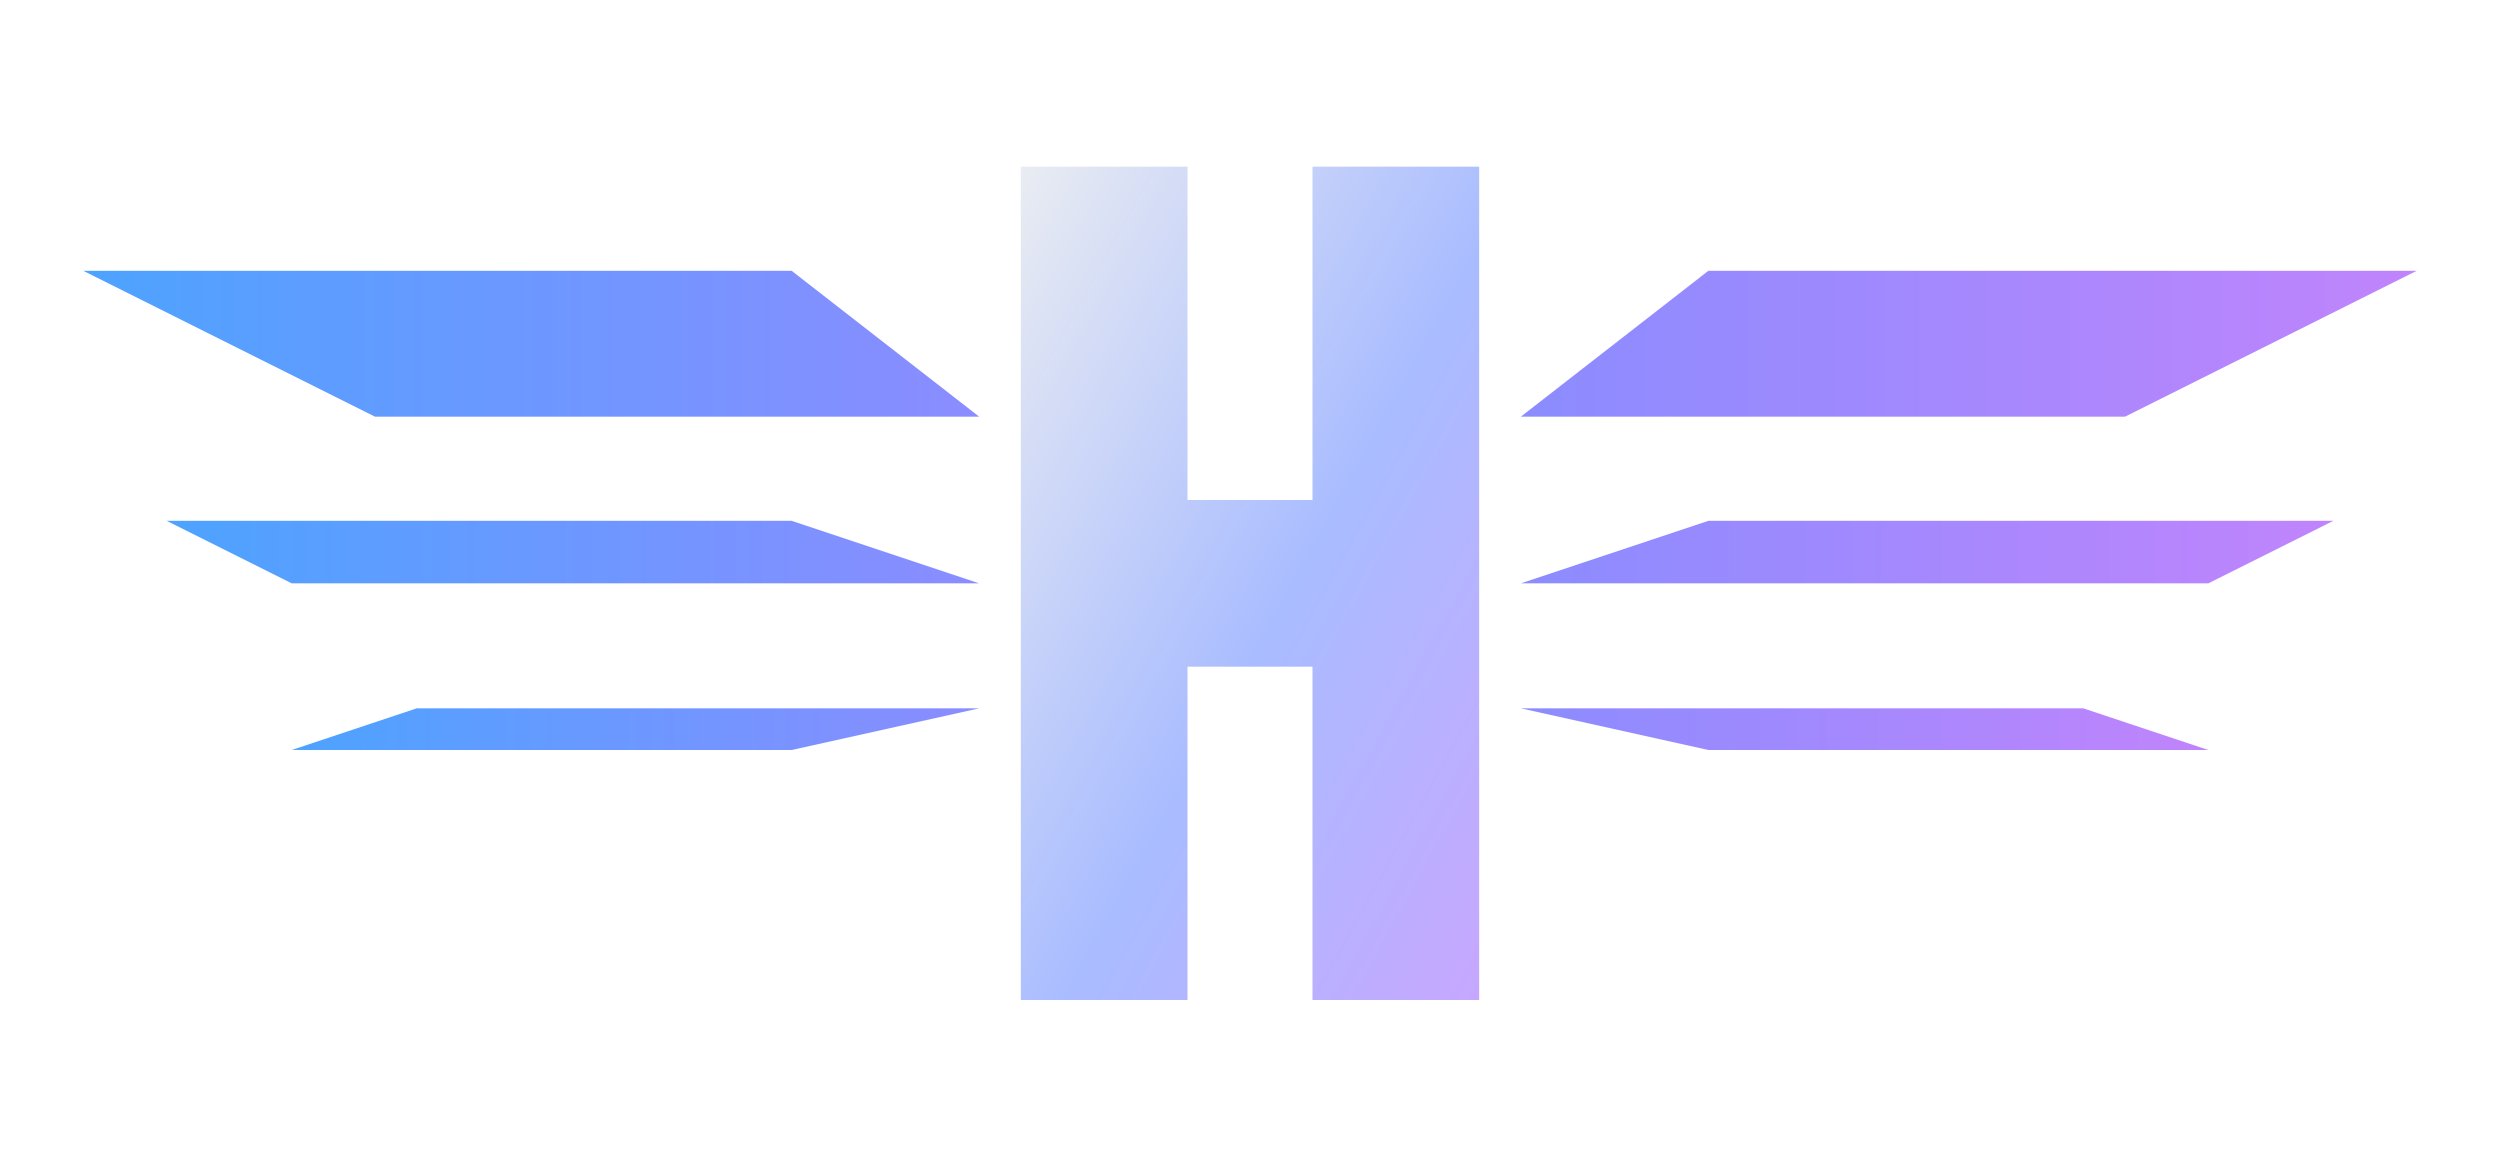
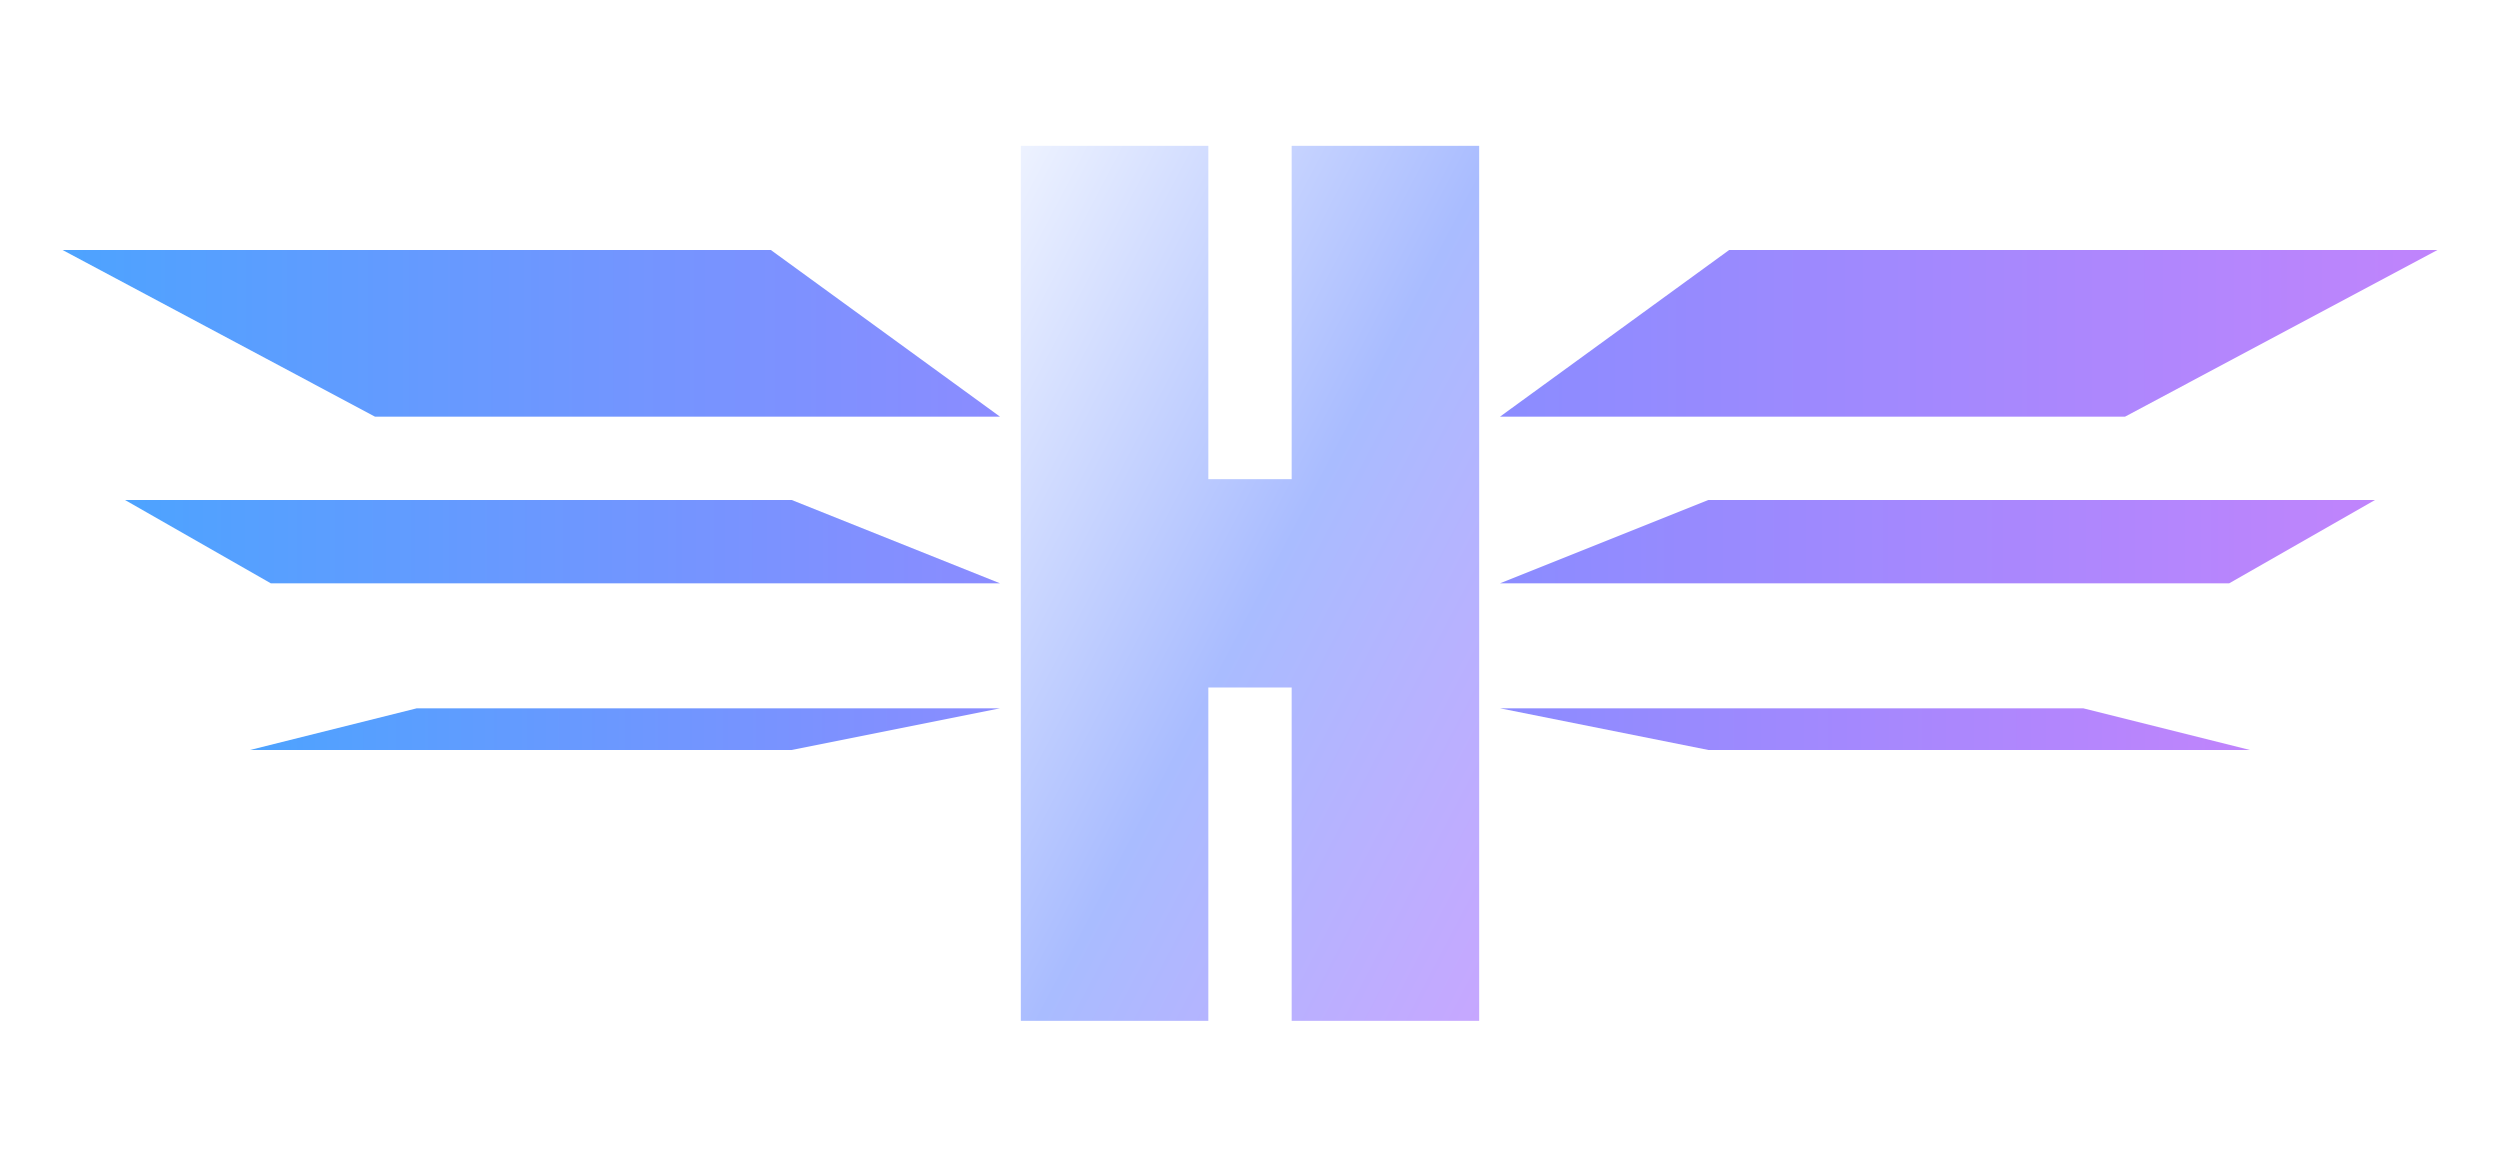
<svg xmlns="http://www.w3.org/2000/svg" viewBox="0 0 120 56" role="img" aria-label="Hermes Tech winged H">
  <defs>
    <linearGradient id="leftWing" x1="0" y1="0" x2="1" y2="0">
      <stop offset="0" stop-color="#4da3ff" />
      <stop offset="1" stop-color="#8b8cff" />
    </linearGradient>
    <linearGradient id="rightWing" x1="0" y1="0" x2="1" y2="0">
      <stop offset="0" stop-color="#8b8cff" />
      <stop offset="1" stop-color="#c084fc" />
    </linearGradient>
    <linearGradient id="h" x1="0" y1="0" x2="1" y2="1">
-       <stop offset="0" stop-color="#e9ecf2" />
-       <stop offset="0.55" stop-color="#a9bcff" />
+       <stop offset="0" stop-color="#edf2ff" />
+       <stop offset="0.52" stop-color="#a9bcff" />
      <stop offset="1" stop-color="#c6a7ff" />
    </linearGradient>
  </defs>
-   <path d="M4 13H38L47 20H18Z" fill="url(#leftWing)" />
-   <path d="M8 25H38L47 28H14Z" fill="url(#leftWing)" />
-   <path d="M14 36H38L47 34H20Z" fill="url(#leftWing)" />
-   <path d="M49 8H57V24H63V8H71V48H63V32H57V48H49Z" fill="url(#h)" />
-   <path d="M116 13H82L73 20H102Z" fill="url(#rightWing)" />
-   <path d="M112 25H82L73 28H106Z" fill="url(#rightWing)" />
-   <path d="M106 36H82L73 34H100Z" fill="url(#rightWing)" />
+   <path d="M3 12H37L48 20H18Z" fill="url(#leftWing)" />
+   <path d="M6 24H38L48 28H13Z" fill="url(#leftWing)" />
+   <path d="M12 36H38L48 34H20Z" fill="url(#leftWing)" />
+   <path d="M49 7H58V23H62V7H71V49H62V33H58V49H49Z" fill="url(#h)" />
+   <path d="M117 12H83L72 20H102Z" fill="url(#rightWing)" />
+   <path d="M114 24H82L72 28H107Z" fill="url(#rightWing)" />
+   <path d="M108 36H82L72 34H100Z" fill="url(#rightWing)" />
</svg>
